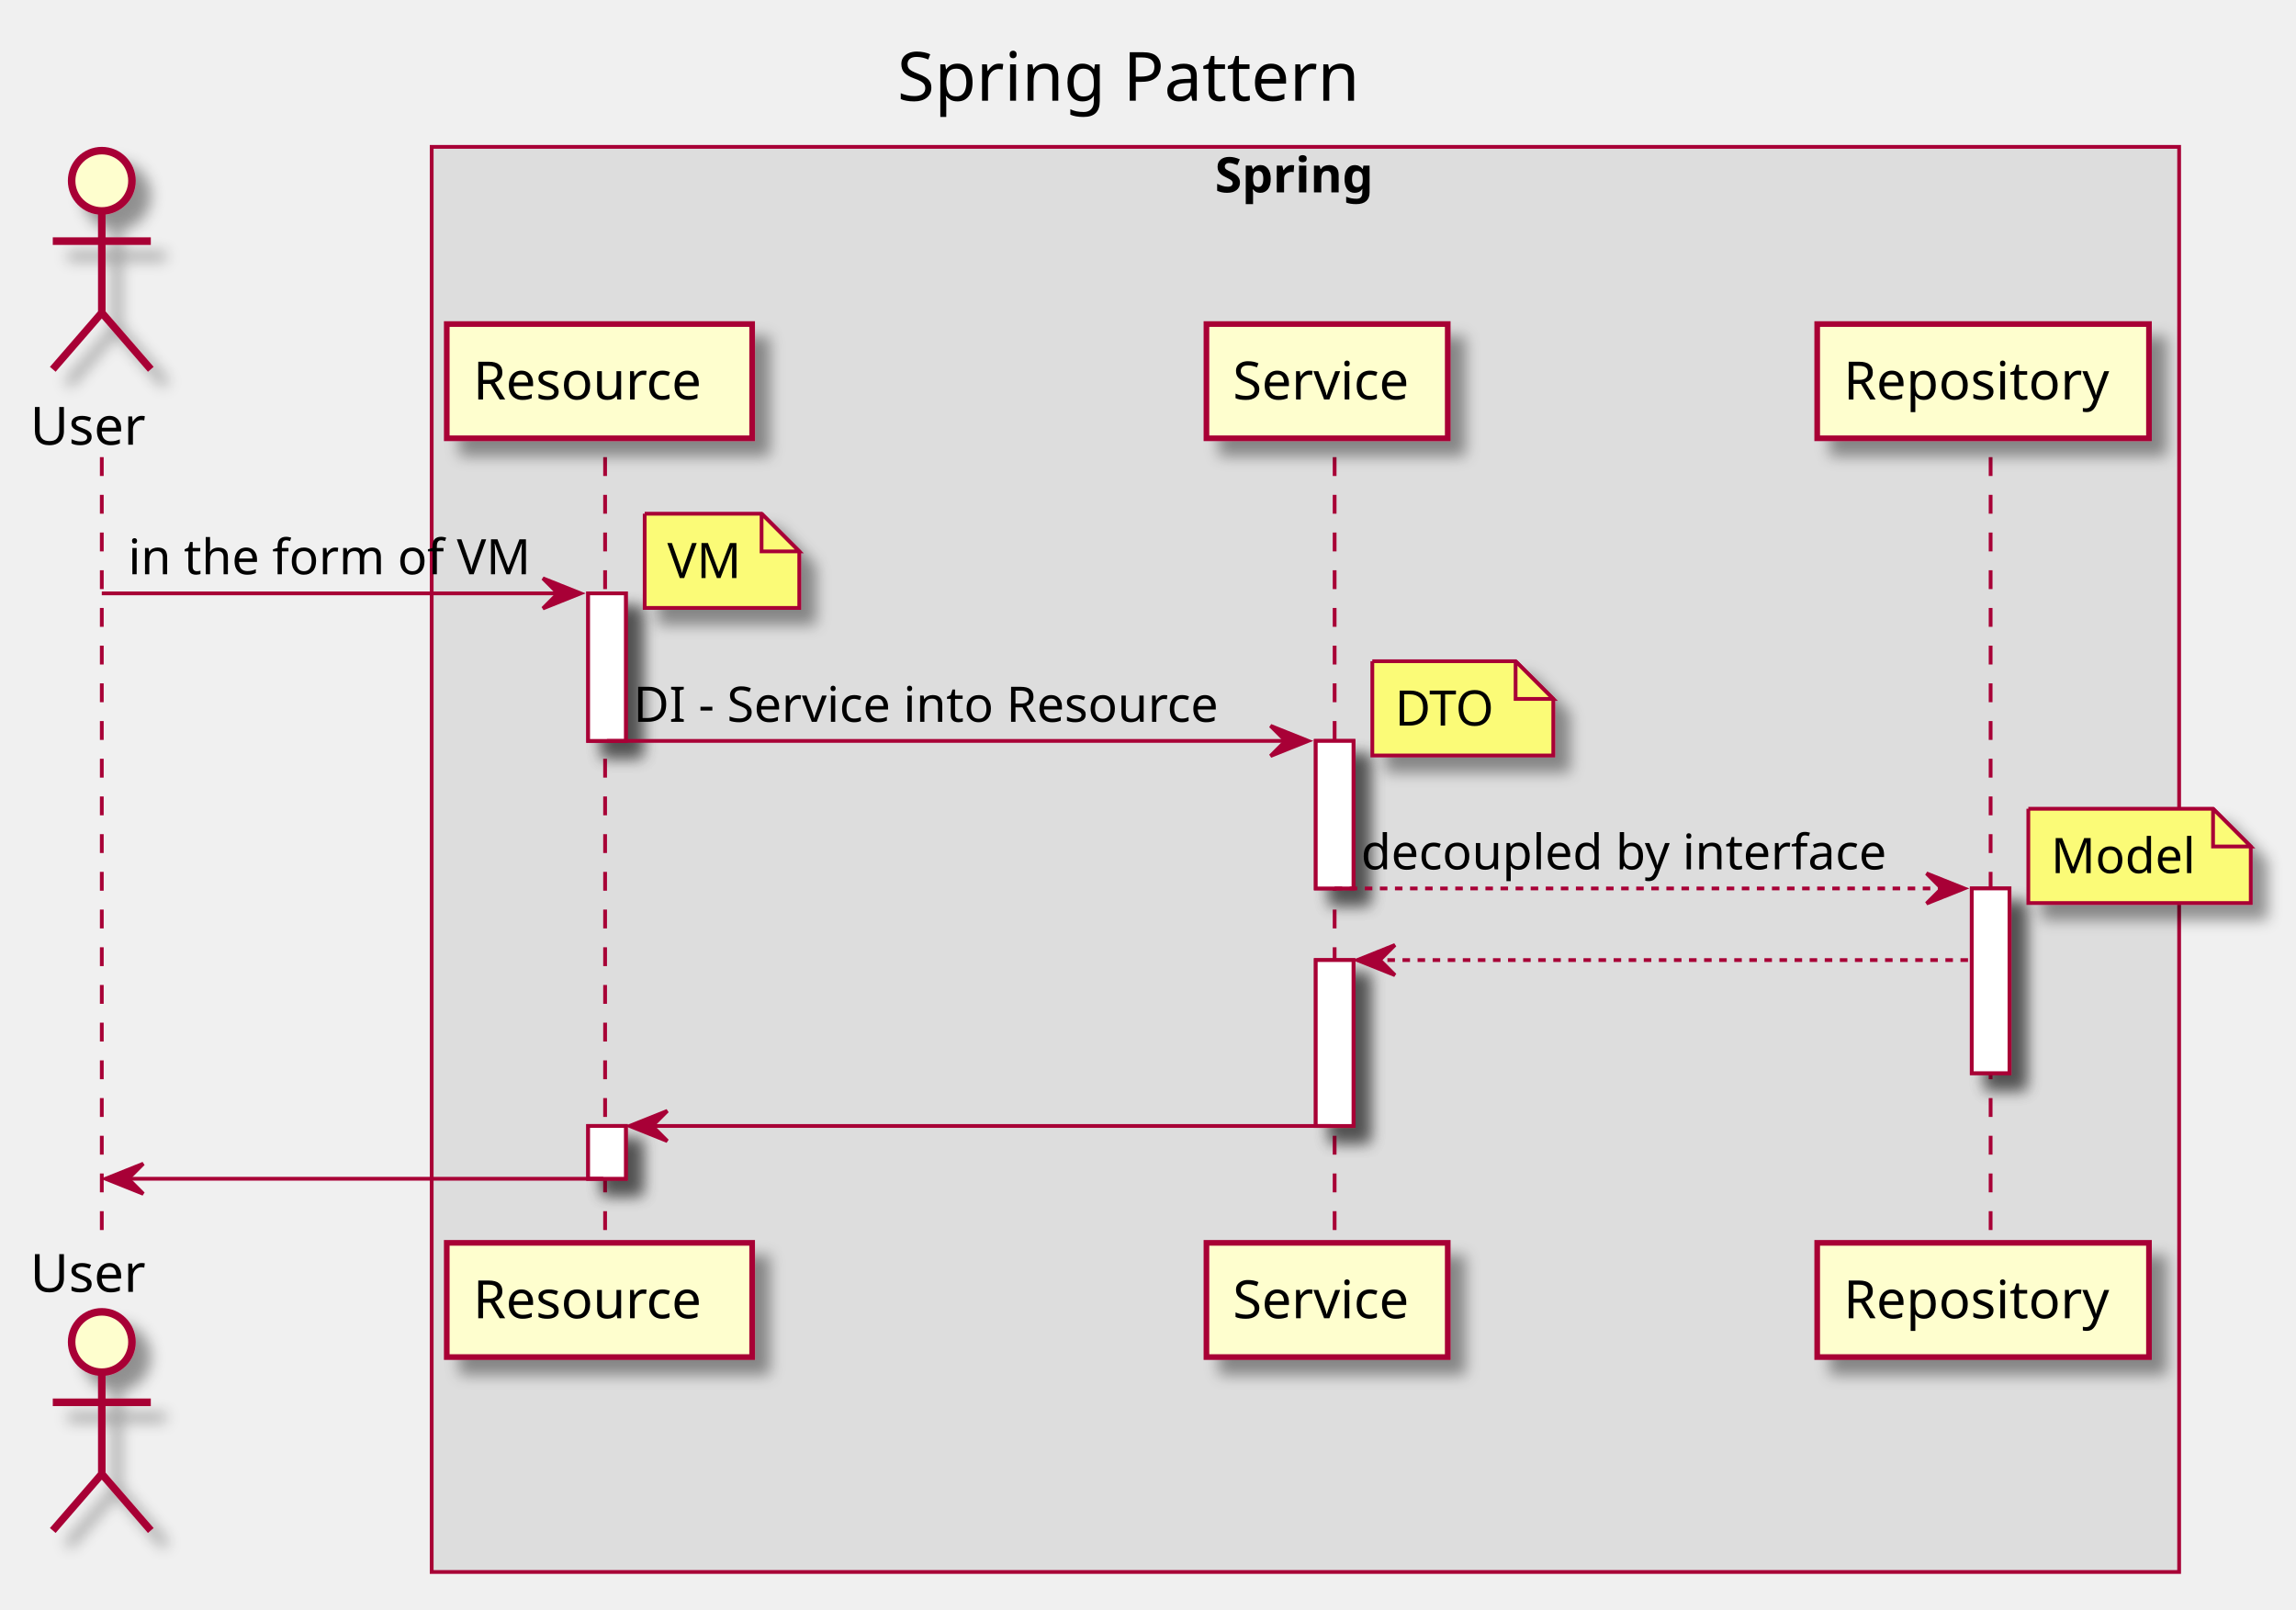
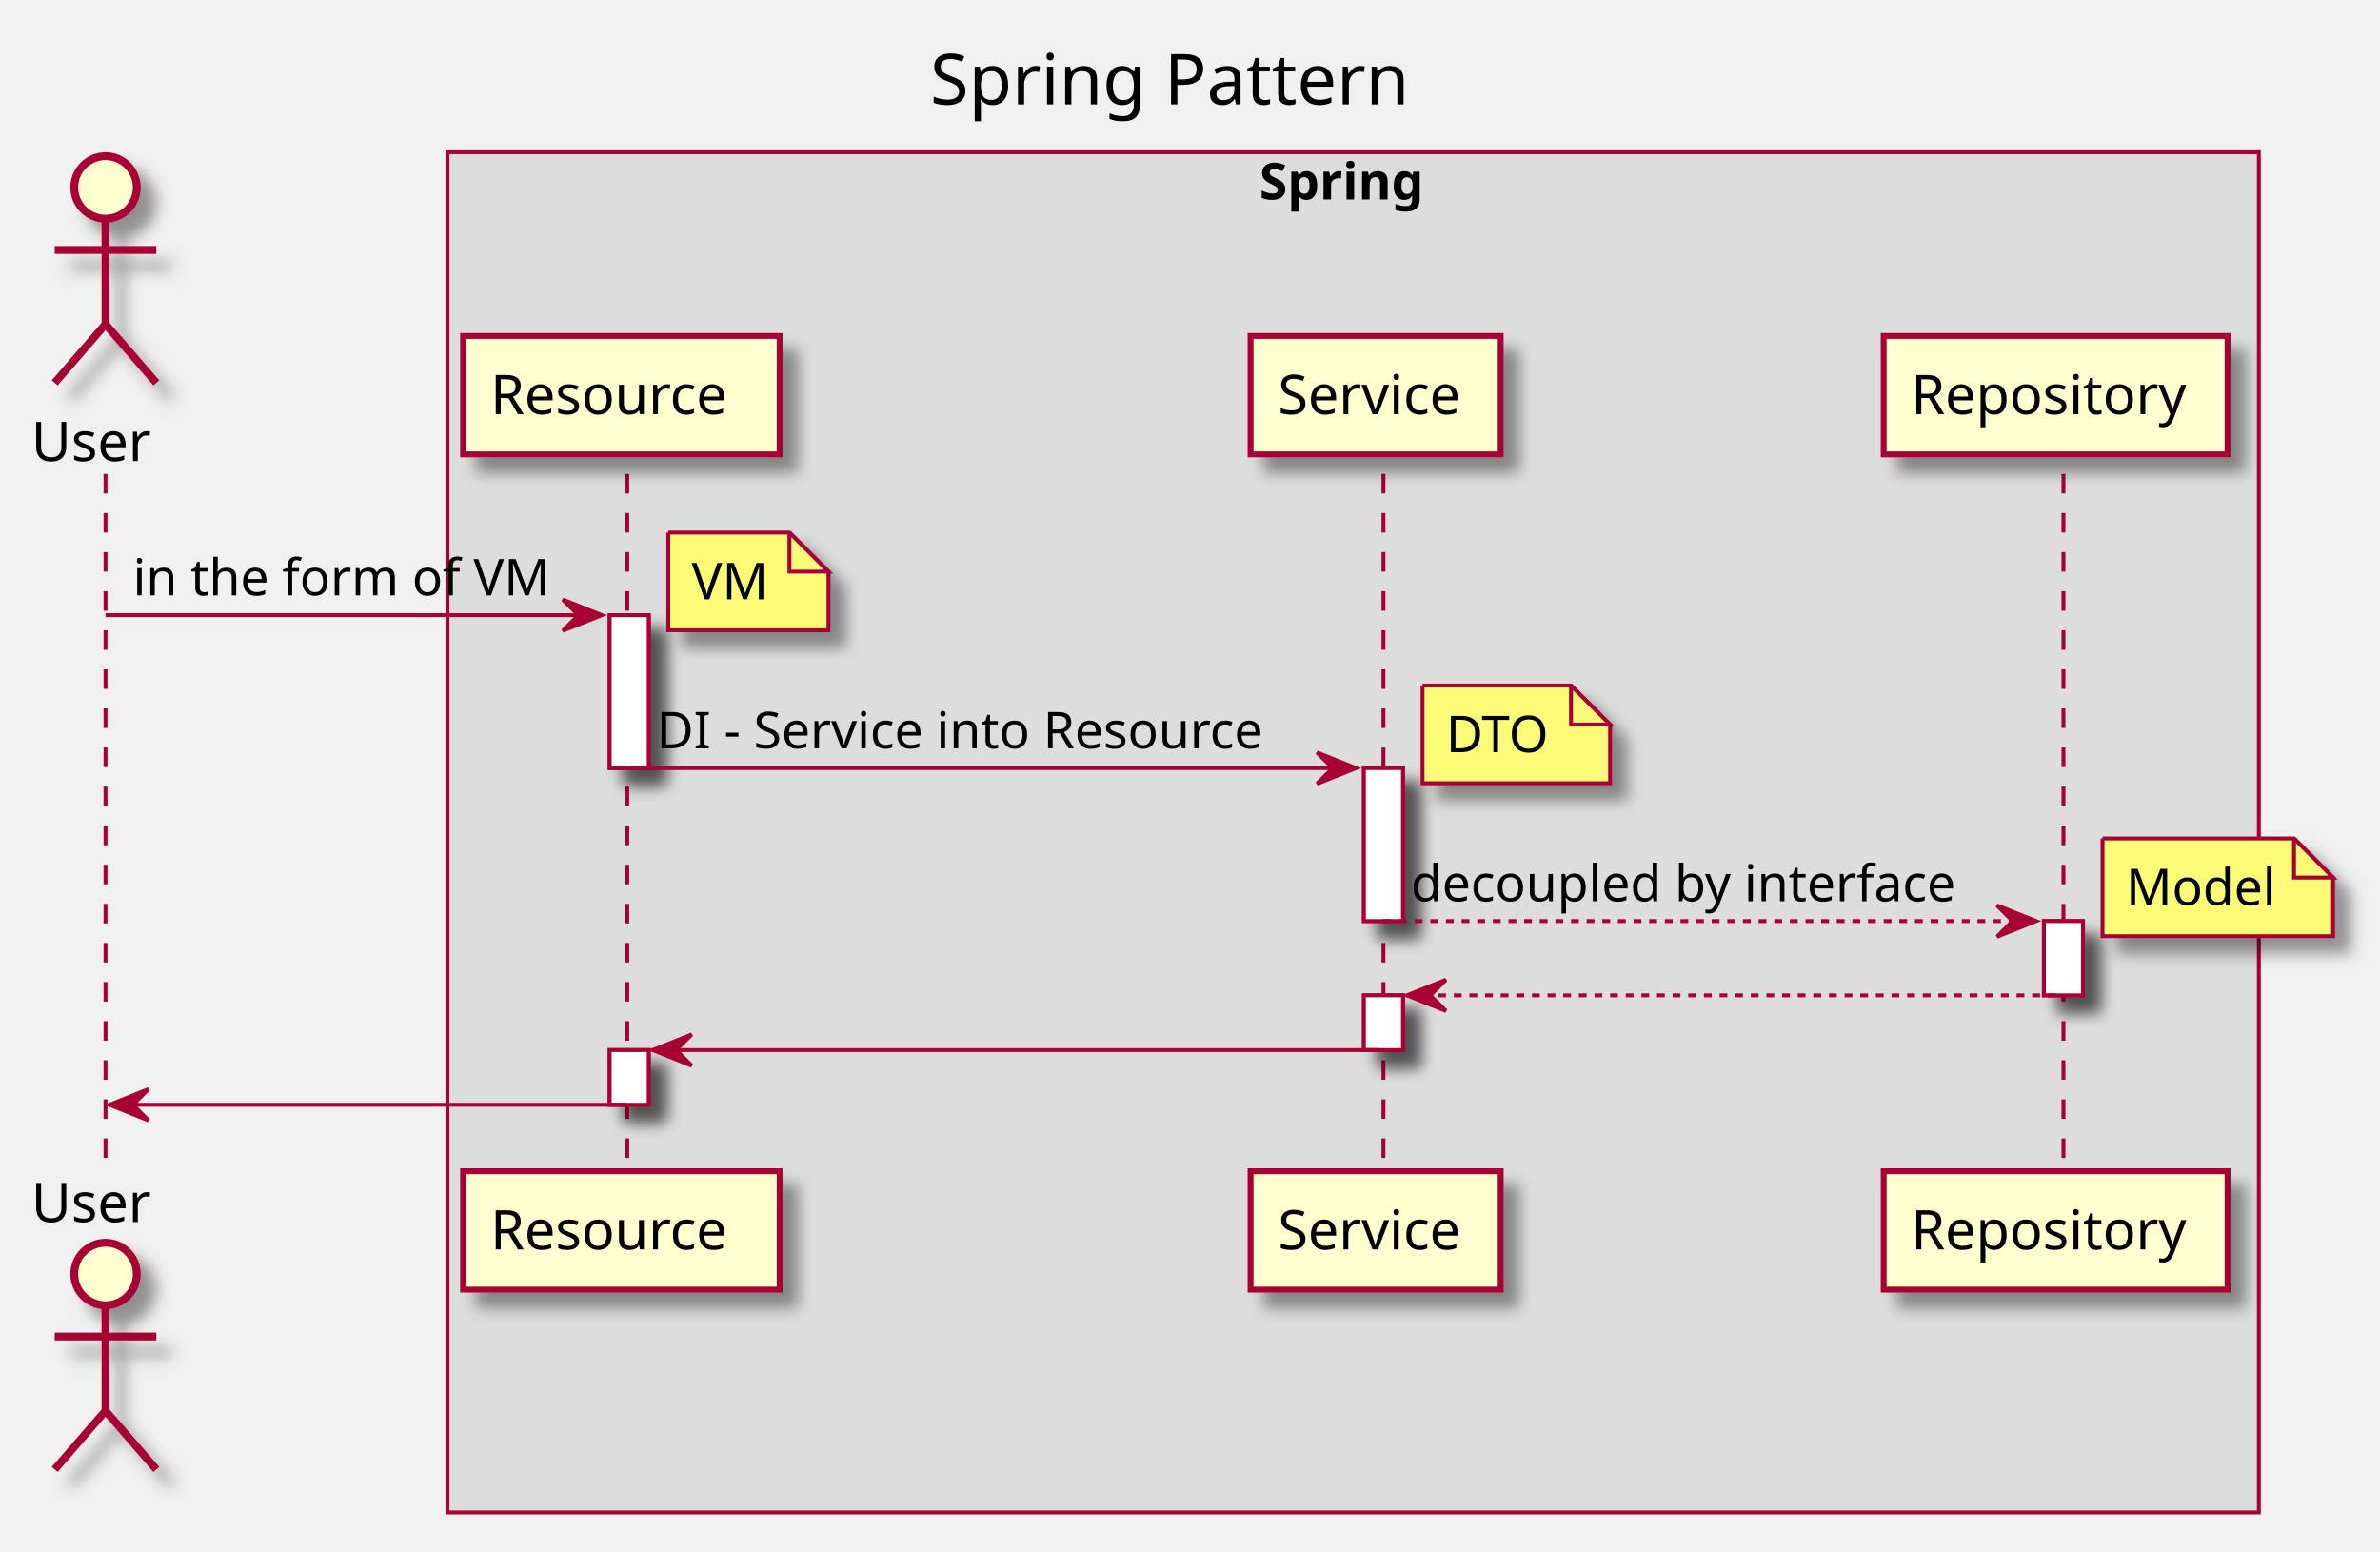
- <svg xmlns="http://www.w3.org/2000/svg" contentScriptType="application/ecmascript" contentStyleType="text/css" height="427px" preserveAspectRatio="none" style="width:609px;height:427px;" version="1.1" viewBox="0 0 609 427" width="609px" zoomAndPan="magnify">
+ <svg xmlns="http://www.w3.org/2000/svg" contentScriptType="application/ecmascript" contentStyleType="text/css" height="397px" preserveAspectRatio="none" style="width:609px;height:397px;" version="1.1" viewBox="0 0 609 397" width="609px" zoomAndPan="magnify">
  <defs>
-     <filter height="300%" id="fb5olkjcii2cj" width="300%" x="-1" y="-1">
+     <filter height="300%" id="f1ddqjkotoipn1" width="300%" x="-1" y="-1">
      <feGaussianBlur result="blurOut" stdDeviation="2.0" />
      <feColorMatrix in="blurOut" result="blurOut2" type="matrix" values="0 0 0 0 0 0 0 0 0 0 0 0 0 0 0 0 0 0 .4 0" />
      <feOffset dx="4.0" dy="4.0" in="blurOut2" result="blurOut3" />
      <feBlend in="SourceGraphic" in2="blurOut3" mode="normal" />
    </filter>
  </defs>
  <g>
    <text fill="#000000" font-family="sans-serif" font-size="18" lengthAdjust="spacingAndGlyphs" textLength="128" x="238" y="26.708">Spring Pattern</text>
-     <rect fill="#DDDDDD" height="377.992" style="stroke: #A80036; stroke-width: 1.0;" width="463.5" x="114.5" y="38.953" />
+     <rect fill="#DDDDDD" height="347.992" style="stroke: #A80036; stroke-width: 1.0;" width="463.5" x="114.5" y="38.953" />
    <text fill="#000000" font-family="sans-serif" font-size="13" font-weight="bold" lengthAdjust="spacingAndGlyphs" textLength="48" x="322.25" y="51.02">Spring</text>
-     <rect fill="#FFFFFF" filter="url(#fb5olkjcii2cj)" height="39.133" style="stroke: #A80036; stroke-width: 1.0;" width="10" x="156" y="157.383" />
-     <rect fill="#FFFFFF" filter="url(#fb5olkjcii2cj)" height="14" style="stroke: #A80036; stroke-width: 1.0;" width="10" x="156" y="298.648" />
-     <rect fill="#FFFFFF" filter="url(#fb5olkjcii2cj)" height="39.133" style="stroke: #A80036; stroke-width: 1.0;" width="10" x="349" y="196.516" />
-     <rect fill="#FFFFFF" filter="url(#fb5olkjcii2cj)" height="44" style="stroke: #A80036; stroke-width: 1.0;" width="10" x="349" y="254.648" />
-     <rect fill="#FFFFFF" filter="url(#fb5olkjcii2cj)" height="49" style="stroke: #A80036; stroke-width: 1.0;" width="10" x="523" y="235.648" />
-     <line style="stroke: #A80036; stroke-width: 1.0; stroke-dasharray: 5.0,5.0;" x1="27" x2="27" y1="121.25" y2="330.648" />
-     <line style="stroke: #A80036; stroke-width: 1.0; stroke-dasharray: 5.0,5.0;" x1="160.5" x2="160.5" y1="121.25" y2="330.648" />
-     <line style="stroke: #A80036; stroke-width: 1.0; stroke-dasharray: 5.0,5.0;" x1="354" x2="354" y1="121.25" y2="330.648" />
-     <line style="stroke: #A80036; stroke-width: 1.0; stroke-dasharray: 5.0,5.0;" x1="528" x2="528" y1="121.25" y2="330.648" />
+     <rect fill="#FFFFFF" filter="url(#f1ddqjkotoipn1)" height="39.133" style="stroke: #A80036; stroke-width: 1.0;" width="10" x="156" y="157.383" />
+     <rect fill="#FFFFFF" filter="url(#f1ddqjkotoipn1)" height="14" style="stroke: #A80036; stroke-width: 1.0;" width="10" x="156" y="268.648" />
+     <rect fill="#FFFFFF" filter="url(#f1ddqjkotoipn1)" height="39.133" style="stroke: #A80036; stroke-width: 1.0;" width="10" x="349" y="196.516" />
+     <rect fill="#FFFFFF" filter="url(#f1ddqjkotoipn1)" height="14" style="stroke: #A80036; stroke-width: 1.0;" width="10" x="349" y="254.648" />
+     <rect fill="#FFFFFF" filter="url(#f1ddqjkotoipn1)" height="19" style="stroke: #A80036; stroke-width: 1.0;" width="10" x="523" y="235.648" />
+     <line style="stroke: #A80036; stroke-width: 1.0; stroke-dasharray: 5.0,5.0;" x1="27" x2="27" y1="121.25" y2="300.648" />
+     <line style="stroke: #A80036; stroke-width: 1.0; stroke-dasharray: 5.0,5.0;" x1="160.5" x2="160.5" y1="121.25" y2="300.648" />
+     <line style="stroke: #A80036; stroke-width: 1.0; stroke-dasharray: 5.0,5.0;" x1="354" x2="354" y1="121.25" y2="300.648" />
+     <line style="stroke: #A80036; stroke-width: 1.0; stroke-dasharray: 5.0,5.0;" x1="528" x2="528" y1="121.25" y2="300.648" />
    <text fill="#000000" font-family="sans-serif" font-size="14" lengthAdjust="spacingAndGlyphs" textLength="32" x="8" y="117.948">User</text>
-     <ellipse cx="27" cy="47.953" fill="#FEFECE" filter="url(#fb5olkjcii2cj)" rx="8" ry="8" style="stroke: #A80036; stroke-width: 2.0;" />
-     <path d="M27,55.953 L27,82.953 M14,63.953 L40,63.953 M27,82.953 L14,97.953 M27,82.953 L40,97.953 " fill="none" filter="url(#fb5olkjcii2cj)" style="stroke: #A80036; stroke-width: 2.0;" />
-     <text fill="#000000" font-family="sans-serif" font-size="14" lengthAdjust="spacingAndGlyphs" textLength="32" x="8" y="342.644">User</text>
-     <ellipse cx="27" cy="355.945" fill="#FEFECE" filter="url(#fb5olkjcii2cj)" rx="8" ry="8" style="stroke: #A80036; stroke-width: 2.0;" />
-     <path d="M27,363.945 L27,390.945 M14,371.945 L40,371.945 M27,390.945 L14,405.945 M27,390.945 L40,405.945 " fill="none" filter="url(#fb5olkjcii2cj)" style="stroke: #A80036; stroke-width: 2.0;" />
-     <rect fill="#FEFECE" filter="url(#fb5olkjcii2cj)" height="30.297" style="stroke: #A80036; stroke-width: 1.5;" width="81" x="118.5" y="85.953" />
+     <ellipse cx="27" cy="47.953" fill="#FEFECE" filter="url(#f1ddqjkotoipn1)" rx="8" ry="8" style="stroke: #A80036; stroke-width: 2.0;" />
+     <path d="M27,55.953 L27,82.953 M14,63.953 L40,63.953 M27,82.953 L14,97.953 M27,82.953 L40,97.953 " fill="none" filter="url(#f1ddqjkotoipn1)" style="stroke: #A80036; stroke-width: 2.0;" />
+     <text fill="#000000" font-family="sans-serif" font-size="14" lengthAdjust="spacingAndGlyphs" textLength="32" x="8" y="312.644">User</text>
+     <ellipse cx="27" cy="325.945" fill="#FEFECE" filter="url(#f1ddqjkotoipn1)" rx="8" ry="8" style="stroke: #A80036; stroke-width: 2.0;" />
+     <path d="M27,333.945 L27,360.945 M14,341.945 L40,341.945 M27,360.945 L14,375.945 M27,360.945 L40,375.945 " fill="none" filter="url(#f1ddqjkotoipn1)" style="stroke: #A80036; stroke-width: 2.0;" />
+     <rect fill="#FEFECE" filter="url(#f1ddqjkotoipn1)" height="30.297" style="stroke: #A80036; stroke-width: 1.5;" width="81" x="118.5" y="85.953" />
    <text fill="#000000" font-family="sans-serif" font-size="14" lengthAdjust="spacingAndGlyphs" textLength="67" x="125.5" y="105.948">Resource</text>
-     <rect fill="#FEFECE" filter="url(#fb5olkjcii2cj)" height="30.297" style="stroke: #A80036; stroke-width: 1.5;" width="81" x="118.5" y="329.648" />
-     <text fill="#000000" font-family="sans-serif" font-size="14" lengthAdjust="spacingAndGlyphs" textLength="67" x="125.5" y="349.644">Resource</text>
-     <rect fill="#FEFECE" filter="url(#fb5olkjcii2cj)" height="30.297" style="stroke: #A80036; stroke-width: 1.5;" width="64" x="320" y="85.953" />
+     <rect fill="#FEFECE" filter="url(#f1ddqjkotoipn1)" height="30.297" style="stroke: #A80036; stroke-width: 1.5;" width="81" x="118.5" y="299.648" />
+     <text fill="#000000" font-family="sans-serif" font-size="14" lengthAdjust="spacingAndGlyphs" textLength="67" x="125.5" y="319.644">Resource</text>
+     <rect fill="#FEFECE" filter="url(#f1ddqjkotoipn1)" height="30.297" style="stroke: #A80036; stroke-width: 1.5;" width="64" x="320" y="85.953" />
    <text fill="#000000" font-family="sans-serif" font-size="14" lengthAdjust="spacingAndGlyphs" textLength="50" x="327" y="105.948">Service</text>
-     <rect fill="#FEFECE" filter="url(#fb5olkjcii2cj)" height="30.297" style="stroke: #A80036; stroke-width: 1.5;" width="64" x="320" y="329.648" />
-     <text fill="#000000" font-family="sans-serif" font-size="14" lengthAdjust="spacingAndGlyphs" textLength="50" x="327" y="349.644">Service</text>
-     <rect fill="#FEFECE" filter="url(#fb5olkjcii2cj)" height="30.297" style="stroke: #A80036; stroke-width: 1.5;" width="88" x="482" y="85.953" />
+     <rect fill="#FEFECE" filter="url(#f1ddqjkotoipn1)" height="30.297" style="stroke: #A80036; stroke-width: 1.5;" width="64" x="320" y="299.648" />
+     <text fill="#000000" font-family="sans-serif" font-size="14" lengthAdjust="spacingAndGlyphs" textLength="50" x="327" y="319.644">Service</text>
+     <rect fill="#FEFECE" filter="url(#f1ddqjkotoipn1)" height="30.297" style="stroke: #A80036; stroke-width: 1.5;" width="88" x="482" y="85.953" />
    <text fill="#000000" font-family="sans-serif" font-size="14" lengthAdjust="spacingAndGlyphs" textLength="74" x="489" y="105.948">Repository</text>
-     <rect fill="#FEFECE" filter="url(#fb5olkjcii2cj)" height="30.297" style="stroke: #A80036; stroke-width: 1.5;" width="88" x="482" y="329.648" />
-     <text fill="#000000" font-family="sans-serif" font-size="14" lengthAdjust="spacingAndGlyphs" textLength="74" x="489" y="349.644">Repository</text>
-     <rect fill="#FFFFFF" filter="url(#fb5olkjcii2cj)" height="39.133" style="stroke: #A80036; stroke-width: 1.0;" width="10" x="156" y="157.383" />
-     <rect fill="#FFFFFF" filter="url(#fb5olkjcii2cj)" height="14" style="stroke: #A80036; stroke-width: 1.0;" width="10" x="156" y="298.648" />
-     <rect fill="#FFFFFF" filter="url(#fb5olkjcii2cj)" height="39.133" style="stroke: #A80036; stroke-width: 1.0;" width="10" x="349" y="196.516" />
-     <rect fill="#FFFFFF" filter="url(#fb5olkjcii2cj)" height="44" style="stroke: #A80036; stroke-width: 1.0;" width="10" x="349" y="254.648" />
-     <rect fill="#FFFFFF" filter="url(#fb5olkjcii2cj)" height="49" style="stroke: #A80036; stroke-width: 1.0;" width="10" x="523" y="235.648" />
+     <rect fill="#FEFECE" filter="url(#f1ddqjkotoipn1)" height="30.297" style="stroke: #A80036; stroke-width: 1.5;" width="88" x="482" y="299.648" />
+     <text fill="#000000" font-family="sans-serif" font-size="14" lengthAdjust="spacingAndGlyphs" textLength="74" x="489" y="319.644">Repository</text>
+     <rect fill="#FFFFFF" filter="url(#f1ddqjkotoipn1)" height="39.133" style="stroke: #A80036; stroke-width: 1.0;" width="10" x="156" y="157.383" />
+     <rect fill="#FFFFFF" filter="url(#f1ddqjkotoipn1)" height="14" style="stroke: #A80036; stroke-width: 1.0;" width="10" x="156" y="268.648" />
+     <rect fill="#FFFFFF" filter="url(#f1ddqjkotoipn1)" height="39.133" style="stroke: #A80036; stroke-width: 1.0;" width="10" x="349" y="196.516" />
+     <rect fill="#FFFFFF" filter="url(#f1ddqjkotoipn1)" height="14" style="stroke: #A80036; stroke-width: 1.0;" width="10" x="349" y="254.648" />
+     <rect fill="#FFFFFF" filter="url(#f1ddqjkotoipn1)" height="19" style="stroke: #A80036; stroke-width: 1.0;" width="10" x="523" y="235.648" />
    <polygon fill="#A80036" points="144,153.383,154,157.383,144,161.383,148,157.383" style="stroke: #A80036; stroke-width: 1.0;" />
    <line style="stroke: #A80036; stroke-width: 1.0;" x1="27" x2="150" y1="157.383" y2="157.383" />
    <text fill="#000000" font-family="sans-serif" font-size="13" lengthAdjust="spacingAndGlyphs" textLength="110" x="34" y="152.317">in the form of VM</text>
-     <path d="M171,136.25 L171,161.25 L212,161.25 L212,146.25 L202,136.25 L171,136.25 " fill="#FBFB77" filter="url(#fb5olkjcii2cj)" style="stroke: #A80036; stroke-width: 1.0;" />
+     <path d="M171,136.25 L171,161.25 L212,161.25 L212,146.25 L202,136.25 L171,136.25 " fill="#FBFB77" filter="url(#f1ddqjkotoipn1)" style="stroke: #A80036; stroke-width: 1.0;" />
    <path d="M202,136.25 L202,146.25 L212,146.25 L202,136.25 " fill="#FBFB77" style="stroke: #A80036; stroke-width: 1.0;" />
    <text fill="#000000" font-family="sans-serif" font-size="13" lengthAdjust="spacingAndGlyphs" textLength="20" x="177" y="153.317">VM</text>
    <polygon fill="#A80036" points="337,192.516,347,196.516,337,200.516,341,196.516" style="stroke: #A80036; stroke-width: 1.0;" />
    <line style="stroke: #A80036; stroke-width: 1.0;" x1="161" x2="343" y1="196.516" y2="196.516" />
    <text fill="#000000" font-family="sans-serif" font-size="13" lengthAdjust="spacingAndGlyphs" textLength="164" x="168" y="191.45">DI - Service into Resource</text>
-     <path d="M364,175.383 L364,200.383 L412,200.383 L412,185.383 L402,175.383 L364,175.383 " fill="#FBFB77" filter="url(#fb5olkjcii2cj)" style="stroke: #A80036; stroke-width: 1.0;" />
+     <path d="M364,175.383 L364,200.383 L412,200.383 L412,185.383 L402,175.383 L364,175.383 " fill="#FBFB77" filter="url(#f1ddqjkotoipn1)" style="stroke: #A80036; stroke-width: 1.0;" />
    <path d="M402,175.383 L402,185.383 L412,185.383 L402,175.383 " fill="#FBFB77" style="stroke: #A80036; stroke-width: 1.0;" />
    <text fill="#000000" font-family="sans-serif" font-size="13" lengthAdjust="spacingAndGlyphs" textLength="27" x="370" y="192.45">DTO</text>
    <polygon fill="#A80036" points="511,231.648,521,235.648,511,239.648,515,235.648" style="stroke: #A80036; stroke-width: 1.0;" />
    <line style="stroke: #A80036; stroke-width: 1.0; stroke-dasharray: 2.0,2.0;" x1="354" x2="517" y1="235.648" y2="235.648" />
    <text fill="#000000" font-family="sans-serif" font-size="13" lengthAdjust="spacingAndGlyphs" textLength="145" x="361" y="230.583">decoupled by interface</text>
-     <path d="M538,214.516 L538,239.516 L597,239.516 L597,224.516 L587,214.516 L538,214.516 " fill="#FBFB77" filter="url(#fb5olkjcii2cj)" style="stroke: #A80036; stroke-width: 1.0;" />
+     <path d="M538,214.516 L538,239.516 L597,239.516 L597,224.516 L587,214.516 L538,214.516 " fill="#FBFB77" filter="url(#f1ddqjkotoipn1)" style="stroke: #A80036; stroke-width: 1.0;" />
    <path d="M587,214.516 L587,224.516 L597,224.516 L587,214.516 " fill="#FBFB77" style="stroke: #A80036; stroke-width: 1.0;" />
    <text fill="#000000" font-family="sans-serif" font-size="13" lengthAdjust="spacingAndGlyphs" textLength="38" x="544" y="231.583">Model</text>
    <polygon fill="#A80036" points="370,250.648,360,254.648,370,258.648,366,254.648" style="stroke: #A80036; stroke-width: 1.0;" />
-     <line style="stroke: #A80036; stroke-width: 1.0; stroke-dasharray: 2.0,2.0;" x1="364" x2="522" y1="254.648" y2="254.648" />
-     <polygon fill="#A80036" points="177,294.648,167,298.648,177,302.648,173,298.648" style="stroke: #A80036; stroke-width: 1.0;" />
-     <line style="stroke: #A80036; stroke-width: 1.0;" x1="171" x2="353" y1="298.648" y2="298.648" />
-     <polygon fill="#A80036" points="38,308.648,28,312.648,38,316.648,34,312.648" style="stroke: #A80036; stroke-width: 1.0;" />
-     <line style="stroke: #A80036; stroke-width: 1.0;" x1="32" x2="160" y1="312.648" y2="312.648" />
+     <line style="stroke: #A80036; stroke-width: 1.0; stroke-dasharray: 2.0,2.0;" x1="364" x2="527" y1="254.648" y2="254.648" />
+     <polygon fill="#A80036" points="177,264.648,167,268.648,177,272.648,173,268.648" style="stroke: #A80036; stroke-width: 1.0;" />
+     <line style="stroke: #A80036; stroke-width: 1.0;" x1="171" x2="353" y1="268.648" y2="268.648" />
+     <polygon fill="#A80036" points="38,278.648,28,282.648,38,286.648,34,282.648" style="stroke: #A80036; stroke-width: 1.0;" />
+     <line style="stroke: #A80036; stroke-width: 1.0;" x1="32" x2="160" y1="282.648" y2="282.648" />
  </g>
</svg>
